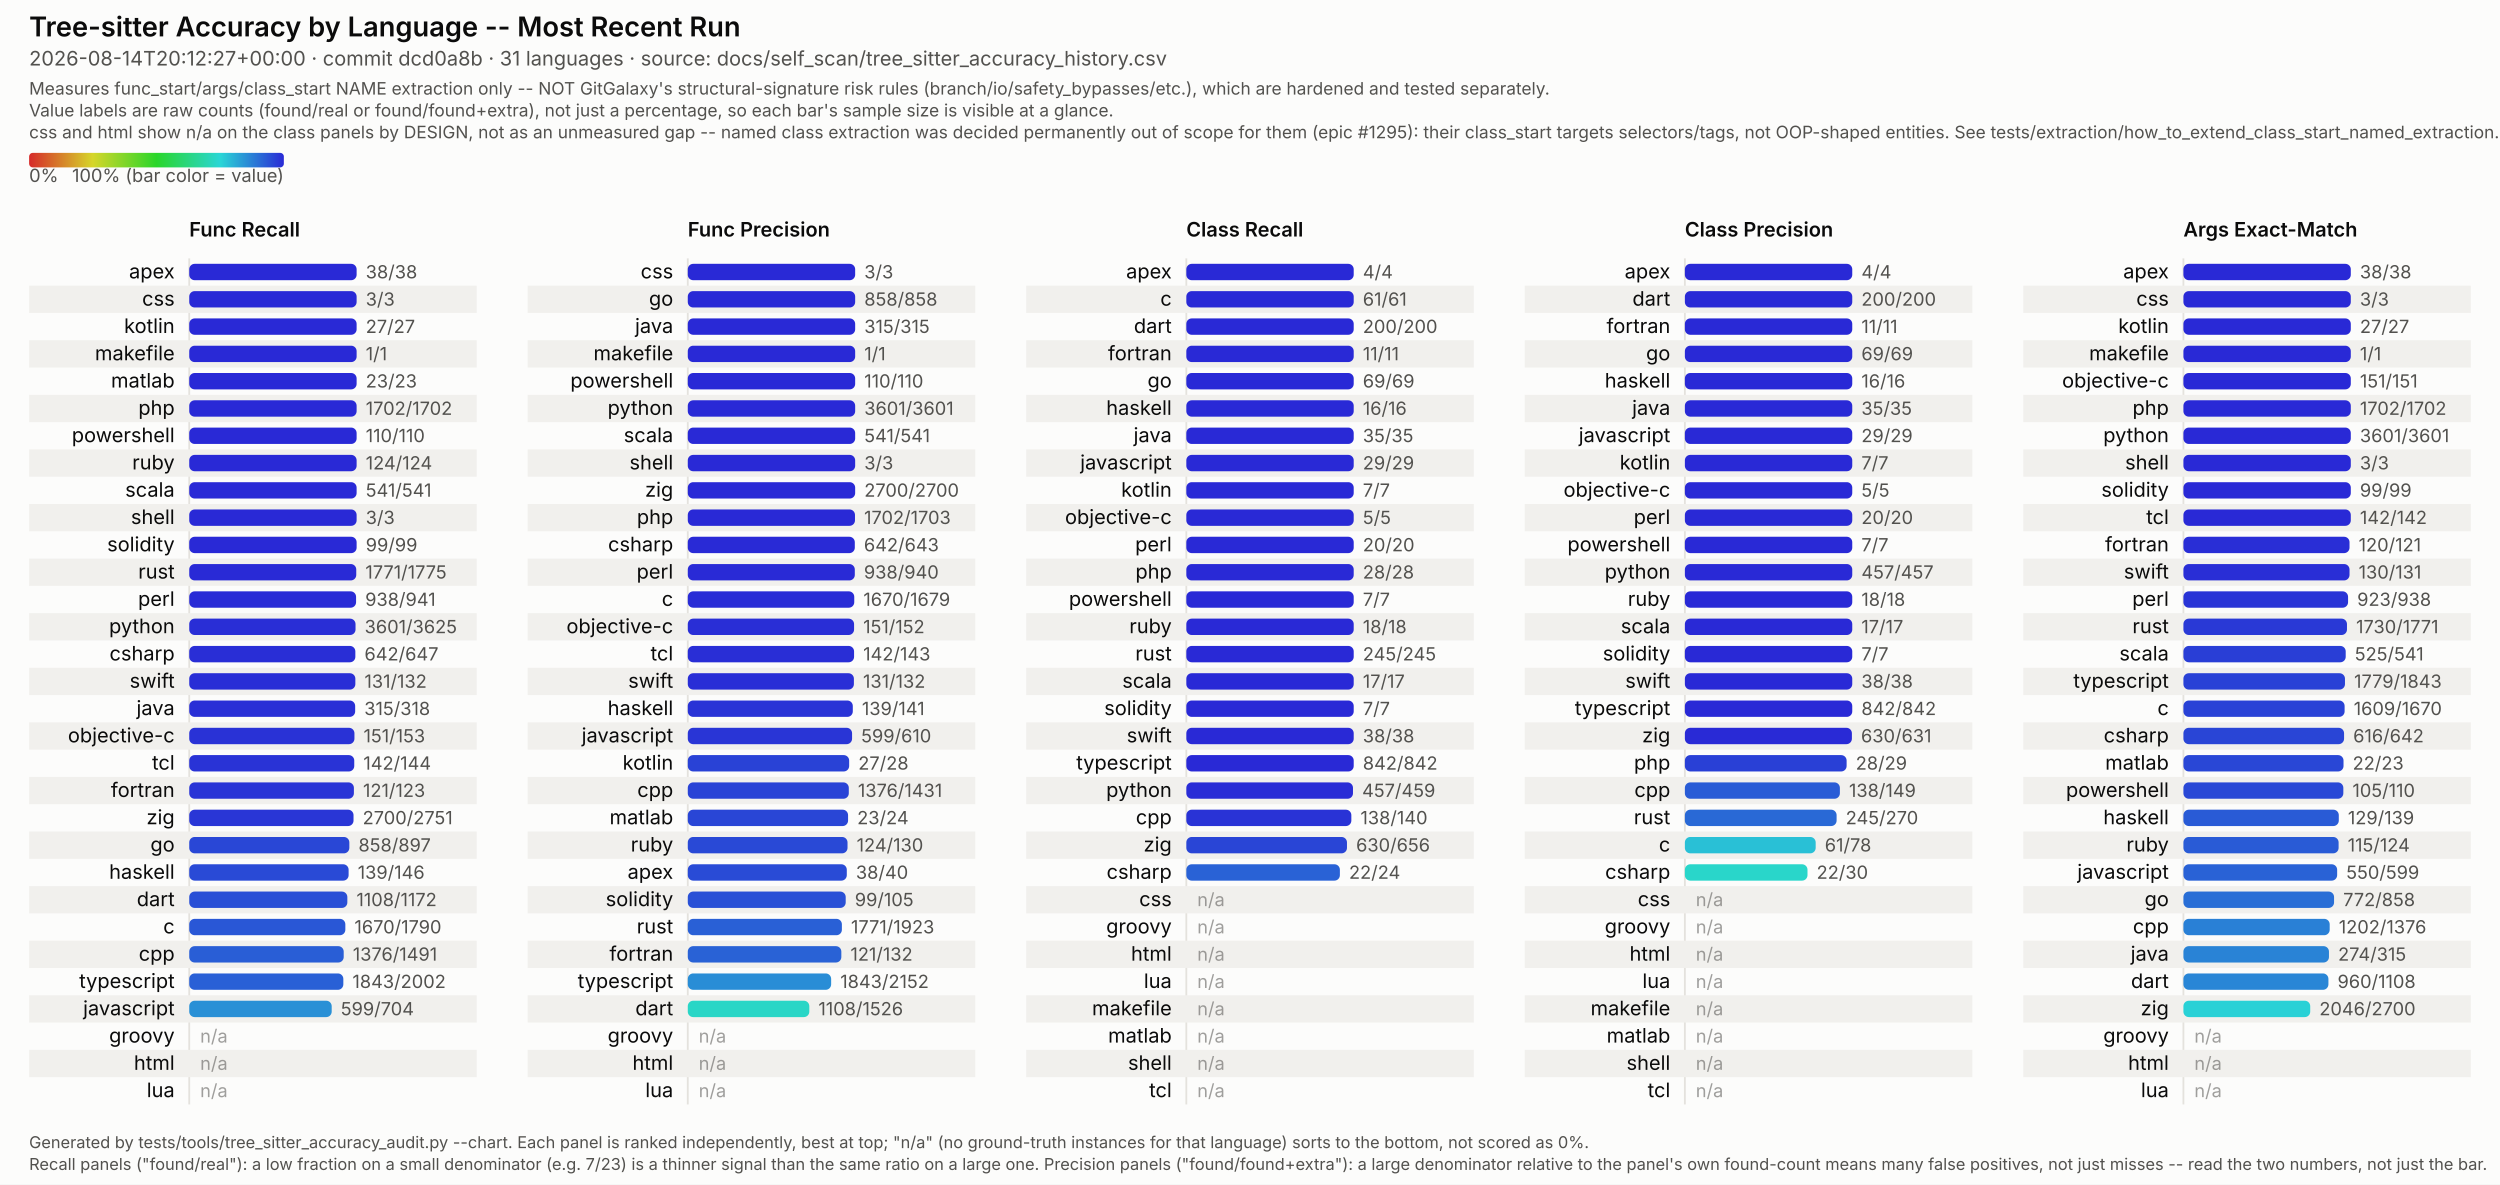
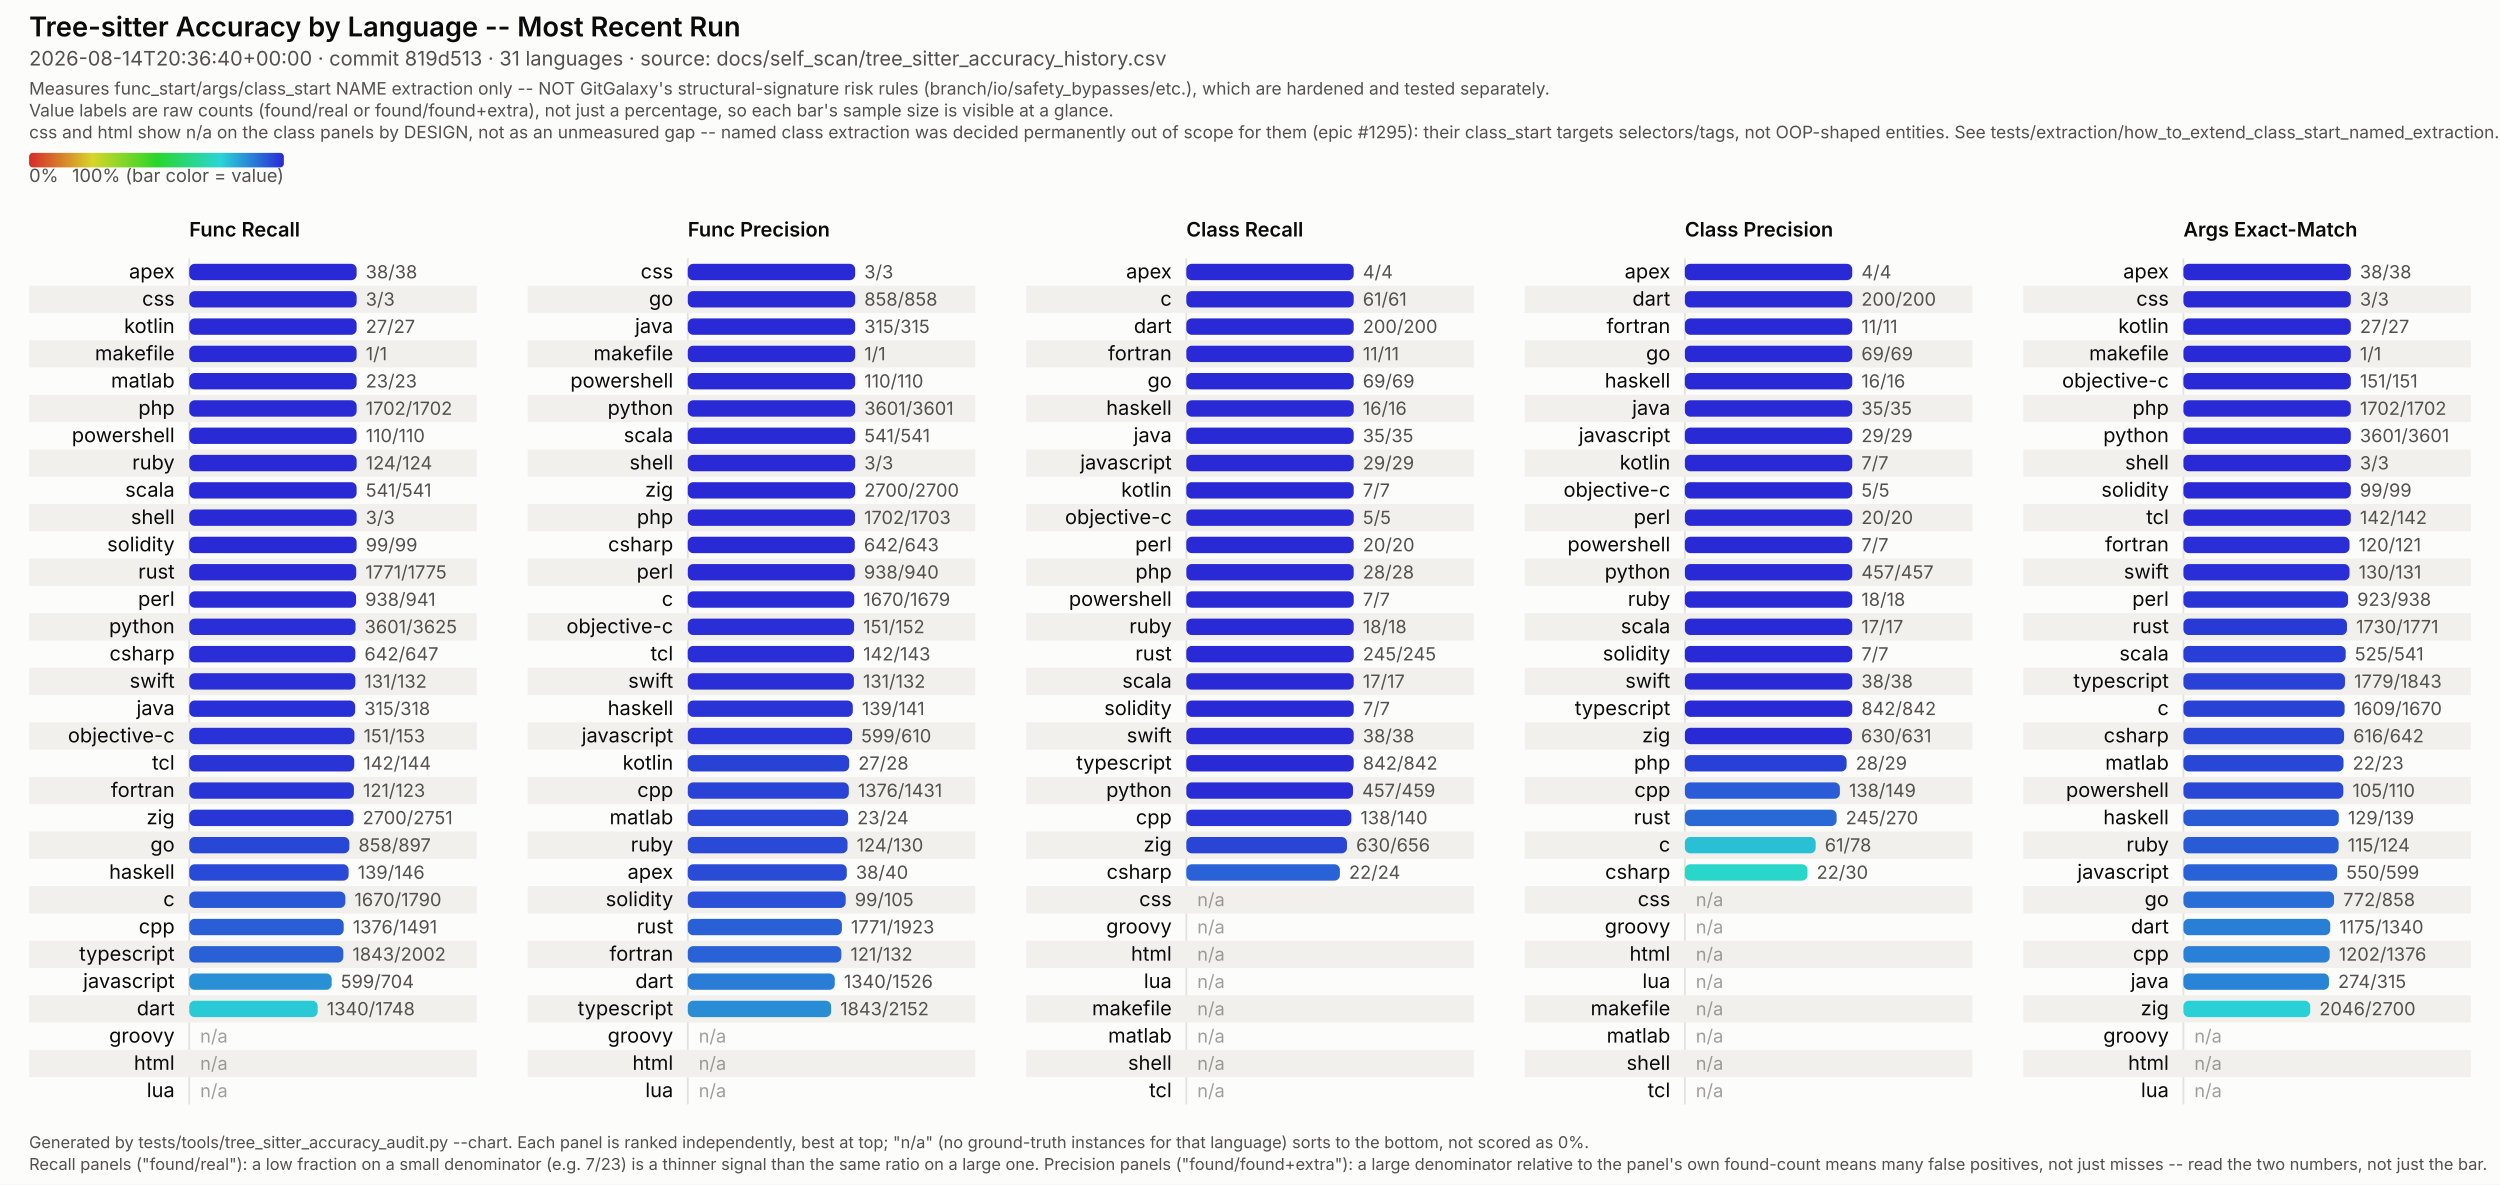
<svg xmlns="http://www.w3.org/2000/svg" viewBox="0 0 1374 651" width="1374" height="651" font-family="system-ui, -apple-system, Segoe UI, sans-serif">
  <style>
  /* No CSS custom properties -- some SVG renderers in the docs pipeline (confirmed: Inkscape's
     CSS parser) don't support var()/nested :root under @media, and silently fail to parse the
     whole block rather than degrading gracefully. Plain class redeclarations under the media
     query are more portable and render identically in real browsers. CDATA-wrapped because this
     text otherwise contains a literal "style" tag-like substring that trips strict XML parsers
     (confirmed: Inkscape read it as a nested element and broke tag matching). */
  .surface { fill: #fcfcfb; }
  .title { fill: #0b0b0b; font-weight: 600; font-size: 15px; }
  .subtitle { fill: #52514e; font-size: 11px; }
  .scope-note { fill: #52514e; font-size: 9.5px; }
  .legend-label { fill: #52514e; font-size: 10px; }
  .col-title { fill: #0b0b0b; font-weight: 600; font-size: 11px; }
  .row-label { fill: #0b0b0b; font-size: 11px; }
  .value-label { fill: #52514e; font-size: 10px; font-variant-numeric: tabular-nums; }
  .na-dash { fill: #52514e; font-size: 10px; opacity: 0.55; }
  .stripe { fill: #f1f0ed; }
  .axis { stroke: #e4e2dd; stroke-width: 1; }
  .footer { fill: #52514e; font-size: 9px; }
  @media (prefers-color-scheme: dark) {
    .surface { fill: #1a1a19; }
    .title { fill: #ffffff; }
    .subtitle { fill: #c3c2b7; }
    .scope-note { fill: #c3c2b7; }
    .legend-label { fill: #c3c2b7; }
    .col-title { fill: #ffffff; }
    .row-label { fill: #ffffff; }
    .value-label { fill: #c3c2b7; }
    .na-dash { fill: #c3c2b7; }
    .stripe { fill: #242422; }
    .axis { stroke: #33322f; }
    .footer { fill: #c3c2b7; }
  }
</style>
  <defs>
    <linearGradient id="rainbow-legend" x1="0%" y1="0%" x2="100%" y2="0%">
      <stop offset="0.0%" stop-color="#d62929" />
      <stop offset="8.3%" stop-color="#d66329" />
      <stop offset="16.7%" stop-color="#d69c29" />
      <stop offset="25.0%" stop-color="#d6d629" />
      <stop offset="33.3%" stop-color="#9cd629" />
      <stop offset="41.7%" stop-color="#63d629" />
      <stop offset="50.0%" stop-color="#29d629" />
      <stop offset="58.3%" stop-color="#29d663" />
      <stop offset="66.7%" stop-color="#29d69c" />
      <stop offset="75.0%" stop-color="#29d6d6" />
      <stop offset="83.3%" stop-color="#299cd6" />
      <stop offset="91.7%" stop-color="#2963d6" />
      <stop offset="100.0%" stop-color="#2929d6" />
    </linearGradient>
  </defs>
  <rect class="surface" x="0" y="0" width="1374" height="651" />
  <text class="title" x="16" y="20">Tree-sitter Accuracy by Language -- Most Recent Run</text>
-   <text class="subtitle" x="16" y="36">2026-08-14T20:12:27+00:00 · commit dcd0a8b · 31 languages · source: docs/self_scan/tree_sitter_accuracy_history.csv</text>
+   <text class="subtitle" x="16" y="36">2026-08-14T20:36:40+00:00 · commit 819d513 · 31 languages · source: docs/self_scan/tree_sitter_accuracy_history.csv</text>
  <text class="scope-note" x="16" y="52">Measures func_start/args/class_start NAME extraction only -- NOT GitGalaxy's structural-signature risk rules (branch/io/safety_bypasses/etc.), which are hardened and tested separately.</text>
  <text class="scope-note" x="16" y="64">Value labels are raw counts (found/real or found/found+extra), not just a percentage, so each bar's sample size is visible at a glance.</text>
  <text class="scope-note" x="16" y="76">css and html show n/a on the class panels by DESIGN, not as an unmeasured gap -- named class extraction was decided permanently out of scope for them (epic #1295): their class_start targets selectors/tags, not OOP-shaped entities. See tests/extraction/how_to_extend_class_start_named_extraction.md.</text>
  <rect x="16" y="84" width="140" height="8" rx="2" fill="url(#rainbow-legend)" />
  <text class="legend-label" x="16" y="100">0%</text>
  <text class="legend-label" x="156" y="100" text-anchor="end">100% (bar color = value)</text>
  <text class="col-title" x="104" y="130">Func Recall</text>
  <line class="axis" x1="104" y1="142" x2="104" y2="607" />
  <text class="row-label" x="96" y="153.0" text-anchor="end">apex</text>
  <rect x="104" y="145.0" width="92.0" height="9" rx="3" fill="#2929d6" />
  <text class="value-label" x="201.0" y="153.0">38/38</text>
  <rect class="stripe" x="16" y="157" width="246" height="15" />
  <text class="row-label" x="96" y="168.0" text-anchor="end">css</text>
  <rect x="104" y="160.0" width="92.0" height="9" rx="3" fill="#2929d6" />
  <text class="value-label" x="201.0" y="168.0">3/3</text>
  <text class="row-label" x="96" y="183.0" text-anchor="end">kotlin</text>
  <rect x="104" y="175.0" width="92.0" height="9" rx="3" fill="#2929d6" />
  <text class="value-label" x="201.0" y="183.0">27/27</text>
  <rect class="stripe" x="16" y="187" width="246" height="15" />
  <text class="row-label" x="96" y="198.0" text-anchor="end">makefile</text>
  <rect x="104" y="190.0" width="92.0" height="9" rx="3" fill="#2929d6" />
  <text class="value-label" x="201.0" y="198.0">1/1</text>
  <text class="row-label" x="96" y="213.0" text-anchor="end">matlab</text>
  <rect x="104" y="205.0" width="92.0" height="9" rx="3" fill="#2929d6" />
  <text class="value-label" x="201.0" y="213.0">23/23</text>
  <rect class="stripe" x="16" y="217" width="246" height="15" />
  <text class="row-label" x="96" y="228.0" text-anchor="end">php</text>
  <rect x="104" y="220.0" width="92.0" height="9" rx="3" fill="#2929d6" />
  <text class="value-label" x="201.0" y="228.0">1702/1702</text>
  <text class="row-label" x="96" y="243.0" text-anchor="end">powershell</text>
  <rect x="104" y="235.0" width="92.0" height="9" rx="3" fill="#2929d6" />
  <text class="value-label" x="201.0" y="243.0">110/110</text>
  <rect class="stripe" x="16" y="247" width="246" height="15" />
  <text class="row-label" x="96" y="258.0" text-anchor="end">ruby</text>
  <rect x="104" y="250.0" width="92.0" height="9" rx="3" fill="#2929d6" />
  <text class="value-label" x="201.0" y="258.0">124/124</text>
  <text class="row-label" x="96" y="273.0" text-anchor="end">scala</text>
  <rect x="104" y="265.0" width="92.0" height="9" rx="3" fill="#2929d6" />
  <text class="value-label" x="201.0" y="273.0">541/541</text>
  <rect class="stripe" x="16" y="277" width="246" height="15" />
  <text class="row-label" x="96" y="288.0" text-anchor="end">shell</text>
  <rect x="104" y="280.0" width="92.0" height="9" rx="3" fill="#2929d6" />
  <text class="value-label" x="201.0" y="288.0">3/3</text>
  <text class="row-label" x="96" y="303.0" text-anchor="end">solidity</text>
  <rect x="104" y="295.0" width="92.0" height="9" rx="3" fill="#2929d6" />
  <text class="value-label" x="201.0" y="303.0">99/99</text>
  <rect class="stripe" x="16" y="307" width="246" height="15" />
  <text class="row-label" x="96" y="318.0" text-anchor="end">rust</text>
  <rect x="104" y="310.0" width="91.8" height="9" rx="3" fill="#292ad6" />
  <text class="value-label" x="200.8" y="318.0">1771/1775</text>
  <text class="row-label" x="96" y="333.0" text-anchor="end">perl</text>
  <rect x="104" y="325.0" width="91.7" height="9" rx="3" fill="#292bd6" />
  <text class="value-label" x="200.7" y="333.0">938/941</text>
  <rect class="stripe" x="16" y="337" width="246" height="15" />
  <text class="row-label" x="96" y="348.0" text-anchor="end">python</text>
  <rect x="104" y="340.0" width="91.4" height="9" rx="3" fill="#292ed6" />
  <text class="value-label" x="200.4" y="348.0">3601/3625</text>
  <text class="row-label" x="96" y="363.0" text-anchor="end">csharp</text>
  <rect x="104" y="355.0" width="91.3" height="9" rx="3" fill="#292ed6" />
  <text class="value-label" x="200.3" y="363.0">642/647</text>
  <rect class="stripe" x="16" y="367" width="246" height="15" />
  <text class="row-label" x="96" y="378.0" text-anchor="end">swift</text>
  <rect x="104" y="370.0" width="91.3" height="9" rx="3" fill="#292ed6" />
  <text class="value-label" x="200.3" y="378.0">131/132</text>
  <text class="row-label" x="96" y="393.0" text-anchor="end">java</text>
  <rect x="104" y="385.0" width="91.2" height="9" rx="3" fill="#292fd6" />
  <text class="value-label" x="200.2" y="393.0">315/318</text>
  <rect class="stripe" x="16" y="397" width="246" height="15" />
  <text class="row-label" x="96" y="408.0" text-anchor="end">objective-c</text>
  <rect x="104" y="400.0" width="90.8" height="9" rx="3" fill="#2932d6" />
  <text class="value-label" x="199.8" y="408.0">151/153</text>
  <text class="row-label" x="96" y="423.0" text-anchor="end">tcl</text>
  <rect x="104" y="415.0" width="90.7" height="9" rx="3" fill="#2933d6" />
  <text class="value-label" x="199.7" y="423.0">142/144</text>
  <rect class="stripe" x="16" y="427" width="246" height="15" />
  <text class="row-label" x="96" y="438.0" text-anchor="end">fortran</text>
  <rect x="104" y="430.0" width="90.5" height="9" rx="3" fill="#2934d6" />
  <text class="value-label" x="199.5" y="438.0">121/123</text>
  <text class="row-label" x="96" y="453.0" text-anchor="end">zig</text>
  <rect x="104" y="445.0" width="90.3" height="9" rx="3" fill="#2936d6" />
  <text class="value-label" x="199.3" y="453.0">2700/2751</text>
  <rect class="stripe" x="16" y="457" width="246" height="15" />
  <text class="row-label" x="96" y="468.0" text-anchor="end">go</text>
  <rect x="104" y="460.0" width="88.0" height="9" rx="3" fill="#2947d6" />
  <text class="value-label" x="197.0" y="468.0">858/897</text>
  <text class="row-label" x="96" y="483.0" text-anchor="end">haskell</text>
  <rect x="104" y="475.0" width="87.6" height="9" rx="3" fill="#294ad6" />
  <text class="value-label" x="196.6" y="483.0">139/146</text>
  <rect class="stripe" x="16" y="487" width="246" height="15" />
-   <text class="row-label" x="96" y="498.0" text-anchor="end">dart</text>
-   <rect x="104" y="490.0" width="86.9" height="9" rx="3" fill="#294fd6" />
-   <text class="value-label" x="195.9" y="498.0">1108/1172</text>
-   <text class="row-label" x="96" y="513.0" text-anchor="end">c</text>
-   <rect x="104" y="505.0" width="85.8" height="9" rx="3" fill="#2957d6" />
-   <text class="value-label" x="194.8" y="513.0">1670/1790</text>
+   <text class="row-label" x="96" y="498.0" text-anchor="end">c</text>
+   <rect x="104" y="490.0" width="85.8" height="9" rx="3" fill="#2957d6" />
+   <text class="value-label" x="194.8" y="498.0">1670/1790</text>
+   <text class="row-label" x="96" y="513.0" text-anchor="end">cpp</text>
+   <rect x="104" y="505.0" width="84.9" height="9" rx="3" fill="#295ed6" />
+   <text class="value-label" x="193.9" y="513.0">1376/1491</text>
  <rect class="stripe" x="16" y="517" width="246" height="15" />
-   <text class="row-label" x="96" y="528.0" text-anchor="end">cpp</text>
-   <rect x="104" y="520.0" width="84.9" height="9" rx="3" fill="#295ed6" />
-   <text class="value-label" x="193.9" y="528.0">1376/1491</text>
-   <text class="row-label" x="96" y="543.0" text-anchor="end">typescript</text>
-   <rect x="104" y="535.0" width="84.7" height="9" rx="3" fill="#2960d6" />
-   <text class="value-label" x="193.7" y="543.0">1843/2002</text>
+   <text class="row-label" x="96" y="528.0" text-anchor="end">typescript</text>
+   <rect x="104" y="520.0" width="84.7" height="9" rx="3" fill="#2960d6" />
+   <text class="value-label" x="193.7" y="528.0">1843/2002</text>
+   <text class="row-label" x="96" y="543.0" text-anchor="end">javascript</text>
+   <rect x="104" y="535.0" width="78.3" height="9" rx="3" fill="#2990d6" />
+   <text class="value-label" x="187.3" y="543.0">599/704</text>
  <rect class="stripe" x="16" y="547" width="246" height="15" />
-   <text class="row-label" x="96" y="558.0" text-anchor="end">javascript</text>
-   <rect x="104" y="550.0" width="78.3" height="9" rx="3" fill="#2990d6" />
-   <text class="value-label" x="187.3" y="558.0">599/704</text>
+   <text class="row-label" x="96" y="558.0" text-anchor="end">dart</text>
+   <rect x="104" y="550.0" width="70.6" height="9" rx="3" fill="#29cad6" />
+   <text class="value-label" x="179.6" y="558.0">1340/1748</text>
  <text class="row-label" x="96" y="573.0" text-anchor="end">groovy</text>
  <text class="na-dash" x="110" y="573.0">n/a</text>
  <rect class="stripe" x="16" y="577" width="246" height="15" />
  <text class="row-label" x="96" y="588.0" text-anchor="end">html</text>
  <text class="na-dash" x="110" y="588.0">n/a</text>
  <text class="row-label" x="96" y="603.0" text-anchor="end">lua</text>
  <text class="na-dash" x="110" y="603.0">n/a</text>
  <text class="col-title" x="378" y="130">Func Precision</text>
  <line class="axis" x1="378" y1="142" x2="378" y2="607" />
  <text class="row-label" x="370" y="153.0" text-anchor="end">css</text>
  <rect x="378" y="145.0" width="92.0" height="9" rx="3" fill="#2929d6" />
  <text class="value-label" x="475.0" y="153.0">3/3</text>
  <rect class="stripe" x="290" y="157" width="246" height="15" />
  <text class="row-label" x="370" y="168.0" text-anchor="end">go</text>
  <rect x="378" y="160.0" width="92.0" height="9" rx="3" fill="#2929d6" />
  <text class="value-label" x="475.0" y="168.0">858/858</text>
  <text class="row-label" x="370" y="183.0" text-anchor="end">java</text>
  <rect x="378" y="175.0" width="92.0" height="9" rx="3" fill="#2929d6" />
  <text class="value-label" x="475.0" y="183.0">315/315</text>
  <rect class="stripe" x="290" y="187" width="246" height="15" />
  <text class="row-label" x="370" y="198.0" text-anchor="end">makefile</text>
  <rect x="378" y="190.0" width="92.0" height="9" rx="3" fill="#2929d6" />
  <text class="value-label" x="475.0" y="198.0">1/1</text>
  <text class="row-label" x="370" y="213.0" text-anchor="end">powershell</text>
  <rect x="378" y="205.0" width="92.0" height="9" rx="3" fill="#2929d6" />
  <text class="value-label" x="475.0" y="213.0">110/110</text>
  <rect class="stripe" x="290" y="217" width="246" height="15" />
  <text class="row-label" x="370" y="228.0" text-anchor="end">python</text>
  <rect x="378" y="220.0" width="92.0" height="9" rx="3" fill="#2929d6" />
  <text class="value-label" x="475.0" y="228.0">3601/3601</text>
  <text class="row-label" x="370" y="243.0" text-anchor="end">scala</text>
  <rect x="378" y="235.0" width="92.0" height="9" rx="3" fill="#2929d6" />
  <text class="value-label" x="475.0" y="243.0">541/541</text>
  <rect class="stripe" x="290" y="247" width="246" height="15" />
  <text class="row-label" x="370" y="258.0" text-anchor="end">shell</text>
  <rect x="378" y="250.0" width="92.0" height="9" rx="3" fill="#2929d6" />
  <text class="value-label" x="475.0" y="258.0">3/3</text>
  <text class="row-label" x="370" y="273.0" text-anchor="end">zig</text>
  <rect x="378" y="265.0" width="92.0" height="9" rx="3" fill="#2929d6" />
  <text class="value-label" x="475.0" y="273.0">2700/2700</text>
  <rect class="stripe" x="290" y="277" width="246" height="15" />
  <text class="row-label" x="370" y="288.0" text-anchor="end">php</text>
  <rect x="378" y="280.0" width="91.9" height="9" rx="3" fill="#2929d6" />
  <text class="value-label" x="474.9" y="288.0">1702/1703</text>
  <text class="row-label" x="370" y="303.0" text-anchor="end">csharp</text>
  <rect x="378" y="295.0" width="91.8" height="9" rx="3" fill="#292ad6" />
  <text class="value-label" x="474.8" y="303.0">642/643</text>
  <rect class="stripe" x="290" y="307" width="246" height="15" />
  <text class="row-label" x="370" y="318.0" text-anchor="end">perl</text>
  <rect x="378" y="310.0" width="91.8" height="9" rx="3" fill="#292ad6" />
  <text class="value-label" x="474.8" y="318.0">938/940</text>
  <text class="row-label" x="370" y="333.0" text-anchor="end">c</text>
  <rect x="378" y="325.0" width="91.5" height="9" rx="3" fill="#292cd6" />
  <text class="value-label" x="474.5" y="333.0">1670/1679</text>
  <rect class="stripe" x="290" y="337" width="246" height="15" />
  <text class="row-label" x="370" y="348.0" text-anchor="end">objective-c</text>
  <rect x="378" y="340.0" width="91.4" height="9" rx="3" fill="#292ed6" />
  <text class="value-label" x="474.4" y="348.0">151/152</text>
  <text class="row-label" x="370" y="363.0" text-anchor="end">tcl</text>
  <rect x="378" y="355.0" width="91.4" height="9" rx="3" fill="#292ed6" />
  <text class="value-label" x="474.4" y="363.0">142/143</text>
  <rect class="stripe" x="290" y="367" width="246" height="15" />
  <text class="row-label" x="370" y="378.0" text-anchor="end">swift</text>
  <rect x="378" y="370.0" width="91.3" height="9" rx="3" fill="#292ed6" />
  <text class="value-label" x="474.3" y="378.0">131/132</text>
  <text class="row-label" x="370" y="393.0" text-anchor="end">haskell</text>
  <rect x="378" y="385.0" width="90.7" height="9" rx="3" fill="#2933d6" />
  <text class="value-label" x="473.7" y="393.0">139/141</text>
  <rect class="stripe" x="290" y="397" width="246" height="15" />
  <text class="row-label" x="370" y="408.0" text-anchor="end">javascript</text>
  <rect x="378" y="400.0" width="90.3" height="9" rx="3" fill="#2935d6" />
  <text class="value-label" x="473.3" y="408.0">599/610</text>
  <text class="row-label" x="370" y="423.0" text-anchor="end">kotlin</text>
  <rect x="378" y="415.0" width="88.7" height="9" rx="3" fill="#2942d6" />
  <text class="value-label" x="471.7" y="423.0">27/28</text>
  <rect class="stripe" x="290" y="427" width="246" height="15" />
  <text class="row-label" x="370" y="438.0" text-anchor="end">cpp</text>
  <rect x="378" y="430.0" width="88.5" height="9" rx="3" fill="#2943d6" />
  <text class="value-label" x="471.5" y="438.0">1376/1431</text>
  <text class="row-label" x="370" y="453.0" text-anchor="end">matlab</text>
  <rect x="378" y="445.0" width="88.1" height="9" rx="3" fill="#2946d6" />
  <text class="value-label" x="471.1" y="453.0">23/24</text>
  <rect class="stripe" x="290" y="457" width="246" height="15" />
  <text class="row-label" x="370" y="468.0" text-anchor="end">ruby</text>
  <rect x="378" y="460.0" width="87.8" height="9" rx="3" fill="#2949d6" />
  <text class="value-label" x="470.8" y="468.0">124/130</text>
  <text class="row-label" x="370" y="483.0" text-anchor="end">apex</text>
  <rect x="378" y="475.0" width="87.4" height="9" rx="3" fill="#294bd6" />
  <text class="value-label" x="470.4" y="483.0">38/40</text>
  <rect class="stripe" x="290" y="487" width="246" height="15" />
  <text class="row-label" x="370" y="498.0" text-anchor="end">solidity</text>
  <rect x="378" y="490.0" width="86.8" height="9" rx="3" fill="#2950d6" />
  <text class="value-label" x="469.8" y="498.0">99/105</text>
  <text class="row-label" x="370" y="513.0" text-anchor="end">rust</text>
  <rect x="378" y="505.0" width="84.7" height="9" rx="3" fill="#2960d6" />
  <text class="value-label" x="467.7" y="513.0">1771/1923</text>
  <rect class="stripe" x="290" y="517" width="246" height="15" />
  <text class="row-label" x="370" y="528.0" text-anchor="end">fortran</text>
  <rect x="378" y="520.0" width="84.4" height="9" rx="3" fill="#2962d6" />
  <text class="value-label" x="467.4" y="528.0">121/132</text>
-   <text class="row-label" x="370" y="543.0" text-anchor="end">typescript</text>
-   <rect x="378" y="535.0" width="78.8" height="9" rx="3" fill="#298dd6" />
-   <text class="value-label" x="461.8" y="543.0">1843/2152</text>
+   <text class="row-label" x="370" y="543.0" text-anchor="end">dart</text>
+   <rect x="378" y="535.0" width="80.8" height="9" rx="3" fill="#297dd6" />
+   <text class="value-label" x="463.8" y="543.0">1340/1526</text>
  <rect class="stripe" x="290" y="547" width="246" height="15" />
-   <text class="row-label" x="370" y="558.0" text-anchor="end">dart</text>
-   <rect x="378" y="550.0" width="66.8" height="9" rx="3" fill="#29d6c6" />
-   <text class="value-label" x="449.8" y="558.0">1108/1526</text>
+   <text class="row-label" x="370" y="558.0" text-anchor="end">typescript</text>
+   <rect x="378" y="550.0" width="78.8" height="9" rx="3" fill="#298dd6" />
+   <text class="value-label" x="461.8" y="558.0">1843/2152</text>
  <text class="row-label" x="370" y="573.0" text-anchor="end">groovy</text>
  <text class="na-dash" x="384" y="573.0">n/a</text>
  <rect class="stripe" x="290" y="577" width="246" height="15" />
  <text class="row-label" x="370" y="588.0" text-anchor="end">html</text>
  <text class="na-dash" x="384" y="588.0">n/a</text>
  <text class="row-label" x="370" y="603.0" text-anchor="end">lua</text>
  <text class="na-dash" x="384" y="603.0">n/a</text>
  <text class="col-title" x="652" y="130">Class Recall</text>
  <line class="axis" x1="652" y1="142" x2="652" y2="607" />
  <text class="row-label" x="644" y="153.0" text-anchor="end">apex</text>
  <rect x="652" y="145.0" width="92.0" height="9" rx="3" fill="#2929d6" />
  <text class="value-label" x="749.0" y="153.0">4/4</text>
  <rect class="stripe" x="564" y="157" width="246" height="15" />
  <text class="row-label" x="644" y="168.0" text-anchor="end">c</text>
  <rect x="652" y="160.0" width="92.0" height="9" rx="3" fill="#2929d6" />
  <text class="value-label" x="749.0" y="168.0">61/61</text>
  <text class="row-label" x="644" y="183.0" text-anchor="end">dart</text>
  <rect x="652" y="175.0" width="92.0" height="9" rx="3" fill="#2929d6" />
  <text class="value-label" x="749.0" y="183.0">200/200</text>
  <rect class="stripe" x="564" y="187" width="246" height="15" />
  <text class="row-label" x="644" y="198.0" text-anchor="end">fortran</text>
  <rect x="652" y="190.0" width="92.0" height="9" rx="3" fill="#2929d6" />
  <text class="value-label" x="749.0" y="198.0">11/11</text>
  <text class="row-label" x="644" y="213.0" text-anchor="end">go</text>
  <rect x="652" y="205.0" width="92.0" height="9" rx="3" fill="#2929d6" />
  <text class="value-label" x="749.0" y="213.0">69/69</text>
  <rect class="stripe" x="564" y="217" width="246" height="15" />
  <text class="row-label" x="644" y="228.0" text-anchor="end">haskell</text>
  <rect x="652" y="220.0" width="92.0" height="9" rx="3" fill="#2929d6" />
  <text class="value-label" x="749.0" y="228.0">16/16</text>
  <text class="row-label" x="644" y="243.0" text-anchor="end">java</text>
  <rect x="652" y="235.0" width="92.0" height="9" rx="3" fill="#2929d6" />
  <text class="value-label" x="749.0" y="243.0">35/35</text>
  <rect class="stripe" x="564" y="247" width="246" height="15" />
  <text class="row-label" x="644" y="258.0" text-anchor="end">javascript</text>
  <rect x="652" y="250.0" width="92.0" height="9" rx="3" fill="#2929d6" />
  <text class="value-label" x="749.0" y="258.0">29/29</text>
  <text class="row-label" x="644" y="273.0" text-anchor="end">kotlin</text>
  <rect x="652" y="265.0" width="92.0" height="9" rx="3" fill="#2929d6" />
  <text class="value-label" x="749.0" y="273.0">7/7</text>
  <rect class="stripe" x="564" y="277" width="246" height="15" />
  <text class="row-label" x="644" y="288.0" text-anchor="end">objective-c</text>
  <rect x="652" y="280.0" width="92.0" height="9" rx="3" fill="#2929d6" />
  <text class="value-label" x="749.0" y="288.0">5/5</text>
  <text class="row-label" x="644" y="303.0" text-anchor="end">perl</text>
  <rect x="652" y="295.0" width="92.0" height="9" rx="3" fill="#2929d6" />
  <text class="value-label" x="749.0" y="303.0">20/20</text>
  <rect class="stripe" x="564" y="307" width="246" height="15" />
  <text class="row-label" x="644" y="318.0" text-anchor="end">php</text>
  <rect x="652" y="310.0" width="92.0" height="9" rx="3" fill="#2929d6" />
  <text class="value-label" x="749.0" y="318.0">28/28</text>
  <text class="row-label" x="644" y="333.0" text-anchor="end">powershell</text>
  <rect x="652" y="325.0" width="92.0" height="9" rx="3" fill="#2929d6" />
  <text class="value-label" x="749.0" y="333.0">7/7</text>
  <rect class="stripe" x="564" y="337" width="246" height="15" />
  <text class="row-label" x="644" y="348.0" text-anchor="end">ruby</text>
  <rect x="652" y="340.0" width="92.0" height="9" rx="3" fill="#2929d6" />
  <text class="value-label" x="749.0" y="348.0">18/18</text>
  <text class="row-label" x="644" y="363.0" text-anchor="end">rust</text>
  <rect x="652" y="355.0" width="92.0" height="9" rx="3" fill="#2929d6" />
  <text class="value-label" x="749.0" y="363.0">245/245</text>
  <rect class="stripe" x="564" y="367" width="246" height="15" />
  <text class="row-label" x="644" y="378.0" text-anchor="end">scala</text>
  <rect x="652" y="370.0" width="92.0" height="9" rx="3" fill="#2929d6" />
  <text class="value-label" x="749.0" y="378.0">17/17</text>
  <text class="row-label" x="644" y="393.0" text-anchor="end">solidity</text>
  <rect x="652" y="385.0" width="92.0" height="9" rx="3" fill="#2929d6" />
  <text class="value-label" x="749.0" y="393.0">7/7</text>
  <rect class="stripe" x="564" y="397" width="246" height="15" />
  <text class="row-label" x="644" y="408.0" text-anchor="end">swift</text>
  <rect x="652" y="400.0" width="92.0" height="9" rx="3" fill="#2929d6" />
  <text class="value-label" x="749.0" y="408.0">38/38</text>
  <text class="row-label" x="644" y="423.0" text-anchor="end">typescript</text>
  <rect x="652" y="415.0" width="92.0" height="9" rx="3" fill="#2929d6" />
  <text class="value-label" x="749.0" y="423.0">842/842</text>
  <rect class="stripe" x="564" y="427" width="246" height="15" />
  <text class="row-label" x="644" y="438.0" text-anchor="end">python</text>
  <rect x="652" y="430.0" width="91.6" height="9" rx="3" fill="#292cd6" />
  <text class="value-label" x="748.6" y="438.0">457/459</text>
  <text class="row-label" x="644" y="453.0" text-anchor="end">cpp</text>
  <rect x="652" y="445.0" width="90.7" height="9" rx="3" fill="#2933d6" />
  <text class="value-label" x="747.7" y="453.0">138/140</text>
  <rect class="stripe" x="564" y="457" width="246" height="15" />
  <text class="row-label" x="644" y="468.0" text-anchor="end">zig</text>
  <rect x="652" y="460.0" width="88.3" height="9" rx="3" fill="#2945d6" />
  <text class="value-label" x="745.3" y="468.0">630/656</text>
  <text class="row-label" x="644" y="483.0" text-anchor="end">csharp</text>
  <rect x="652" y="475.0" width="84.4" height="9" rx="3" fill="#2962d6" />
  <text class="value-label" x="741.4" y="483.0">22/24</text>
  <rect class="stripe" x="564" y="487" width="246" height="15" />
  <text class="row-label" x="644" y="498.0" text-anchor="end">css</text>
  <text class="na-dash" x="658" y="498.0">n/a</text>
  <text class="row-label" x="644" y="513.0" text-anchor="end">groovy</text>
  <text class="na-dash" x="658" y="513.0">n/a</text>
  <rect class="stripe" x="564" y="517" width="246" height="15" />
  <text class="row-label" x="644" y="528.0" text-anchor="end">html</text>
  <text class="na-dash" x="658" y="528.0">n/a</text>
  <text class="row-label" x="644" y="543.0" text-anchor="end">lua</text>
  <text class="na-dash" x="658" y="543.0">n/a</text>
  <rect class="stripe" x="564" y="547" width="246" height="15" />
  <text class="row-label" x="644" y="558.0" text-anchor="end">makefile</text>
  <text class="na-dash" x="658" y="558.0">n/a</text>
  <text class="row-label" x="644" y="573.0" text-anchor="end">matlab</text>
  <text class="na-dash" x="658" y="573.0">n/a</text>
  <rect class="stripe" x="564" y="577" width="246" height="15" />
  <text class="row-label" x="644" y="588.0" text-anchor="end">shell</text>
  <text class="na-dash" x="658" y="588.0">n/a</text>
  <text class="row-label" x="644" y="603.0" text-anchor="end">tcl</text>
  <text class="na-dash" x="658" y="603.0">n/a</text>
  <text class="col-title" x="926" y="130">Class Precision</text>
  <line class="axis" x1="926" y1="142" x2="926" y2="607" />
  <text class="row-label" x="918" y="153.0" text-anchor="end">apex</text>
  <rect x="926" y="145.0" width="92.0" height="9" rx="3" fill="#2929d6" />
  <text class="value-label" x="1023.0" y="153.0">4/4</text>
  <rect class="stripe" x="838" y="157" width="246" height="15" />
  <text class="row-label" x="918" y="168.0" text-anchor="end">dart</text>
  <rect x="926" y="160.0" width="92.0" height="9" rx="3" fill="#2929d6" />
  <text class="value-label" x="1023.0" y="168.0">200/200</text>
  <text class="row-label" x="918" y="183.0" text-anchor="end">fortran</text>
  <rect x="926" y="175.0" width="92.0" height="9" rx="3" fill="#2929d6" />
  <text class="value-label" x="1023.0" y="183.0">11/11</text>
  <rect class="stripe" x="838" y="187" width="246" height="15" />
  <text class="row-label" x="918" y="198.0" text-anchor="end">go</text>
  <rect x="926" y="190.0" width="92.0" height="9" rx="3" fill="#2929d6" />
  <text class="value-label" x="1023.0" y="198.0">69/69</text>
  <text class="row-label" x="918" y="213.0" text-anchor="end">haskell</text>
  <rect x="926" y="205.0" width="92.0" height="9" rx="3" fill="#2929d6" />
  <text class="value-label" x="1023.0" y="213.0">16/16</text>
  <rect class="stripe" x="838" y="217" width="246" height="15" />
  <text class="row-label" x="918" y="228.0" text-anchor="end">java</text>
  <rect x="926" y="220.0" width="92.0" height="9" rx="3" fill="#2929d6" />
  <text class="value-label" x="1023.0" y="228.0">35/35</text>
  <text class="row-label" x="918" y="243.0" text-anchor="end">javascript</text>
  <rect x="926" y="235.0" width="92.0" height="9" rx="3" fill="#2929d6" />
  <text class="value-label" x="1023.0" y="243.0">29/29</text>
  <rect class="stripe" x="838" y="247" width="246" height="15" />
  <text class="row-label" x="918" y="258.0" text-anchor="end">kotlin</text>
  <rect x="926" y="250.0" width="92.0" height="9" rx="3" fill="#2929d6" />
  <text class="value-label" x="1023.0" y="258.0">7/7</text>
  <text class="row-label" x="918" y="273.0" text-anchor="end">objective-c</text>
  <rect x="926" y="265.0" width="92.0" height="9" rx="3" fill="#2929d6" />
  <text class="value-label" x="1023.0" y="273.0">5/5</text>
  <rect class="stripe" x="838" y="277" width="246" height="15" />
  <text class="row-label" x="918" y="288.0" text-anchor="end">perl</text>
  <rect x="926" y="280.0" width="92.0" height="9" rx="3" fill="#2929d6" />
  <text class="value-label" x="1023.0" y="288.0">20/20</text>
  <text class="row-label" x="918" y="303.0" text-anchor="end">powershell</text>
  <rect x="926" y="295.0" width="92.0" height="9" rx="3" fill="#2929d6" />
  <text class="value-label" x="1023.0" y="303.0">7/7</text>
  <rect class="stripe" x="838" y="307" width="246" height="15" />
  <text class="row-label" x="918" y="318.0" text-anchor="end">python</text>
  <rect x="926" y="310.0" width="92.0" height="9" rx="3" fill="#2929d6" />
  <text class="value-label" x="1023.0" y="318.0">457/457</text>
  <text class="row-label" x="918" y="333.0" text-anchor="end">ruby</text>
  <rect x="926" y="325.0" width="92.0" height="9" rx="3" fill="#2929d6" />
  <text class="value-label" x="1023.0" y="333.0">18/18</text>
  <rect class="stripe" x="838" y="337" width="246" height="15" />
  <text class="row-label" x="918" y="348.0" text-anchor="end">scala</text>
  <rect x="926" y="340.0" width="92.0" height="9" rx="3" fill="#2929d6" />
  <text class="value-label" x="1023.0" y="348.0">17/17</text>
  <text class="row-label" x="918" y="363.0" text-anchor="end">solidity</text>
  <rect x="926" y="355.0" width="92.0" height="9" rx="3" fill="#2929d6" />
  <text class="value-label" x="1023.0" y="363.0">7/7</text>
  <rect class="stripe" x="838" y="367" width="246" height="15" />
  <text class="row-label" x="918" y="378.0" text-anchor="end">swift</text>
  <rect x="926" y="370.0" width="92.0" height="9" rx="3" fill="#2929d6" />
  <text class="value-label" x="1023.0" y="378.0">38/38</text>
  <text class="row-label" x="918" y="393.0" text-anchor="end">typescript</text>
  <rect x="926" y="385.0" width="92.0" height="9" rx="3" fill="#2929d6" />
  <text class="value-label" x="1023.0" y="393.0">842/842</text>
  <rect class="stripe" x="838" y="397" width="246" height="15" />
  <text class="row-label" x="918" y="408.0" text-anchor="end">zig</text>
  <rect x="926" y="400.0" width="91.8" height="9" rx="3" fill="#292ad6" />
  <text class="value-label" x="1022.8" y="408.0">630/631</text>
  <text class="row-label" x="918" y="423.0" text-anchor="end">php</text>
  <rect x="926" y="415.0" width="88.9" height="9" rx="3" fill="#2940d6" />
  <text class="value-label" x="1019.9" y="423.0">28/29</text>
  <rect class="stripe" x="838" y="427" width="246" height="15" />
  <text class="row-label" x="918" y="438.0" text-anchor="end">cpp</text>
  <rect x="926" y="430.0" width="85.2" height="9" rx="3" fill="#295cd6" />
  <text class="value-label" x="1016.2" y="438.0">138/149</text>
  <text class="row-label" x="918" y="453.0" text-anchor="end">rust</text>
  <rect x="926" y="445.0" width="83.4" height="9" rx="3" fill="#2969d6" />
  <text class="value-label" x="1014.4" y="453.0">245/270</text>
  <rect class="stripe" x="838" y="457" width="246" height="15" />
  <text class="row-label" x="918" y="468.0" text-anchor="end">c</text>
  <rect x="926" y="460.0" width="71.9" height="9" rx="3" fill="#29c0d6" />
  <text class="value-label" x="1002.9" y="468.0">61/78</text>
  <text class="row-label" x="918" y="483.0" text-anchor="end">csharp</text>
  <rect x="926" y="475.0" width="67.4" height="9" rx="3" fill="#29d6ca" />
  <text class="value-label" x="998.4" y="483.0">22/30</text>
  <rect class="stripe" x="838" y="487" width="246" height="15" />
  <text class="row-label" x="918" y="498.0" text-anchor="end">css</text>
  <text class="na-dash" x="932" y="498.0">n/a</text>
  <text class="row-label" x="918" y="513.0" text-anchor="end">groovy</text>
  <text class="na-dash" x="932" y="513.0">n/a</text>
  <rect class="stripe" x="838" y="517" width="246" height="15" />
  <text class="row-label" x="918" y="528.0" text-anchor="end">html</text>
  <text class="na-dash" x="932" y="528.0">n/a</text>
  <text class="row-label" x="918" y="543.0" text-anchor="end">lua</text>
  <text class="na-dash" x="932" y="543.0">n/a</text>
  <rect class="stripe" x="838" y="547" width="246" height="15" />
  <text class="row-label" x="918" y="558.0" text-anchor="end">makefile</text>
  <text class="na-dash" x="932" y="558.0">n/a</text>
  <text class="row-label" x="918" y="573.0" text-anchor="end">matlab</text>
  <text class="na-dash" x="932" y="573.0">n/a</text>
  <rect class="stripe" x="838" y="577" width="246" height="15" />
  <text class="row-label" x="918" y="588.0" text-anchor="end">shell</text>
  <text class="na-dash" x="932" y="588.0">n/a</text>
  <text class="row-label" x="918" y="603.0" text-anchor="end">tcl</text>
  <text class="na-dash" x="932" y="603.0">n/a</text>
  <text class="col-title" x="1200" y="130">Args Exact-Match</text>
  <line class="axis" x1="1200" y1="142" x2="1200" y2="607" />
  <text class="row-label" x="1192" y="153.0" text-anchor="end">apex</text>
  <rect x="1200" y="145.0" width="92.0" height="9" rx="3" fill="#2929d6" />
  <text class="value-label" x="1297.0" y="153.0">38/38</text>
  <rect class="stripe" x="1112" y="157" width="246" height="15" />
  <text class="row-label" x="1192" y="168.0" text-anchor="end">css</text>
  <rect x="1200" y="160.0" width="92.0" height="9" rx="3" fill="#2929d6" />
  <text class="value-label" x="1297.0" y="168.0">3/3</text>
  <text class="row-label" x="1192" y="183.0" text-anchor="end">kotlin</text>
  <rect x="1200" y="175.0" width="92.0" height="9" rx="3" fill="#2929d6" />
  <text class="value-label" x="1297.0" y="183.0">27/27</text>
  <rect class="stripe" x="1112" y="187" width="246" height="15" />
  <text class="row-label" x="1192" y="198.0" text-anchor="end">makefile</text>
  <rect x="1200" y="190.0" width="92.0" height="9" rx="3" fill="#2929d6" />
  <text class="value-label" x="1297.0" y="198.0">1/1</text>
  <text class="row-label" x="1192" y="213.0" text-anchor="end">objective-c</text>
  <rect x="1200" y="205.0" width="92.0" height="9" rx="3" fill="#2929d6" />
  <text class="value-label" x="1297.0" y="213.0">151/151</text>
  <rect class="stripe" x="1112" y="217" width="246" height="15" />
  <text class="row-label" x="1192" y="228.0" text-anchor="end">php</text>
  <rect x="1200" y="220.0" width="92.0" height="9" rx="3" fill="#2929d6" />
  <text class="value-label" x="1297.0" y="228.0">1702/1702</text>
  <text class="row-label" x="1192" y="243.0" text-anchor="end">python</text>
  <rect x="1200" y="235.0" width="92.0" height="9" rx="3" fill="#2929d6" />
  <text class="value-label" x="1297.0" y="243.0">3601/3601</text>
  <rect class="stripe" x="1112" y="247" width="246" height="15" />
  <text class="row-label" x="1192" y="258.0" text-anchor="end">shell</text>
  <rect x="1200" y="250.0" width="92.0" height="9" rx="3" fill="#2929d6" />
  <text class="value-label" x="1297.0" y="258.0">3/3</text>
  <text class="row-label" x="1192" y="273.0" text-anchor="end">solidity</text>
  <rect x="1200" y="265.0" width="92.0" height="9" rx="3" fill="#2929d6" />
  <text class="value-label" x="1297.0" y="273.0">99/99</text>
  <rect class="stripe" x="1112" y="277" width="246" height="15" />
  <text class="row-label" x="1192" y="288.0" text-anchor="end">tcl</text>
  <rect x="1200" y="280.0" width="92.0" height="9" rx="3" fill="#2929d6" />
  <text class="value-label" x="1297.0" y="288.0">142/142</text>
  <text class="row-label" x="1192" y="303.0" text-anchor="end">fortran</text>
  <rect x="1200" y="295.0" width="91.3" height="9" rx="3" fill="#292ed6" />
  <text class="value-label" x="1296.3" y="303.0">120/121</text>
  <rect class="stripe" x="1112" y="307" width="246" height="15" />
  <text class="row-label" x="1192" y="318.0" text-anchor="end">swift</text>
  <rect x="1200" y="310.0" width="91.3" height="9" rx="3" fill="#292ed6" />
  <text class="value-label" x="1296.3" y="318.0">130/131</text>
  <text class="row-label" x="1192" y="333.0" text-anchor="end">perl</text>
  <rect x="1200" y="325.0" width="90.5" height="9" rx="3" fill="#2934d6" />
  <text class="value-label" x="1295.5" y="333.0">923/938</text>
  <rect class="stripe" x="1112" y="337" width="246" height="15" />
  <text class="row-label" x="1192" y="348.0" text-anchor="end">rust</text>
  <rect x="1200" y="340.0" width="89.9" height="9" rx="3" fill="#2939d6" />
  <text class="value-label" x="1294.9" y="348.0">1730/1771</text>
  <text class="row-label" x="1192" y="363.0" text-anchor="end">scala</text>
  <rect x="1200" y="355.0" width="89.2" height="9" rx="3" fill="#293ed6" />
  <text class="value-label" x="1294.2" y="363.0">525/541</text>
  <rect class="stripe" x="1112" y="367" width="246" height="15" />
  <text class="row-label" x="1192" y="378.0" text-anchor="end">typescript</text>
  <rect x="1200" y="370.0" width="88.8" height="9" rx="3" fill="#2941d6" />
  <text class="value-label" x="1293.8" y="378.0">1779/1843</text>
  <text class="row-label" x="1192" y="393.0" text-anchor="end">c</text>
  <rect x="1200" y="385.0" width="88.6" height="9" rx="3" fill="#2942d6" />
  <text class="value-label" x="1293.6" y="393.0">1609/1670</text>
  <rect class="stripe" x="1112" y="397" width="246" height="15" />
  <text class="row-label" x="1192" y="408.0" text-anchor="end">csharp</text>
  <rect x="1200" y="400.0" width="88.3" height="9" rx="3" fill="#2945d6" />
  <text class="value-label" x="1293.3" y="408.0">616/642</text>
  <text class="row-label" x="1192" y="423.0" text-anchor="end">matlab</text>
  <rect x="1200" y="415.0" width="88.0" height="9" rx="3" fill="#2947d6" />
  <text class="value-label" x="1293.0" y="423.0">22/23</text>
  <rect class="stripe" x="1112" y="427" width="246" height="15" />
  <text class="row-label" x="1192" y="438.0" text-anchor="end">powershell</text>
  <rect x="1200" y="430.0" width="87.9" height="9" rx="3" fill="#2948d6" />
  <text class="value-label" x="1292.9" y="438.0">105/110</text>
  <text class="row-label" x="1192" y="453.0" text-anchor="end">haskell</text>
  <rect x="1200" y="445.0" width="85.4" height="9" rx="3" fill="#295bd6" />
  <text class="value-label" x="1290.4" y="453.0">129/139</text>
  <rect class="stripe" x="1112" y="457" width="246" height="15" />
  <text class="row-label" x="1192" y="468.0" text-anchor="end">ruby</text>
  <rect x="1200" y="460.0" width="85.3" height="9" rx="3" fill="#295bd6" />
  <text class="value-label" x="1290.3" y="468.0">115/124</text>
  <text class="row-label" x="1192" y="483.0" text-anchor="end">javascript</text>
  <rect x="1200" y="475.0" width="84.5" height="9" rx="3" fill="#2962d6" />
  <text class="value-label" x="1289.5" y="483.0">550/599</text>
  <rect class="stripe" x="1112" y="487" width="246" height="15" />
  <text class="row-label" x="1192" y="498.0" text-anchor="end">go</text>
  <rect x="1200" y="490.0" width="82.8" height="9" rx="3" fill="#296ed6" />
  <text class="value-label" x="1287.8" y="498.0">772/858</text>
-   <text class="row-label" x="1192" y="513.0" text-anchor="end">cpp</text>
-   <rect x="1200" y="505.0" width="80.4" height="9" rx="3" fill="#2980d6" />
-   <text class="value-label" x="1285.4" y="513.0">1202/1376</text>
+   <text class="row-label" x="1192" y="513.0" text-anchor="end">dart</text>
+   <rect x="1200" y="505.0" width="80.7" height="9" rx="3" fill="#297ed6" />
+   <text class="value-label" x="1285.7" y="513.0">1175/1340</text>
  <rect class="stripe" x="1112" y="517" width="246" height="15" />
-   <text class="row-label" x="1192" y="528.0" text-anchor="end">java</text>
-   <rect x="1200" y="520.0" width="80.0" height="9" rx="3" fill="#2983d6" />
-   <text class="value-label" x="1285.0" y="528.0">274/315</text>
-   <text class="row-label" x="1192" y="543.0" text-anchor="end">dart</text>
-   <rect x="1200" y="535.0" width="79.7" height="9" rx="3" fill="#2986d6" />
-   <text class="value-label" x="1284.7" y="543.0">960/1108</text>
+   <text class="row-label" x="1192" y="528.0" text-anchor="end">cpp</text>
+   <rect x="1200" y="520.0" width="80.4" height="9" rx="3" fill="#2980d6" />
+   <text class="value-label" x="1285.4" y="528.0">1202/1376</text>
+   <text class="row-label" x="1192" y="543.0" text-anchor="end">java</text>
+   <rect x="1200" y="535.0" width="80.0" height="9" rx="3" fill="#2983d6" />
+   <text class="value-label" x="1285.0" y="543.0">274/315</text>
  <rect class="stripe" x="1112" y="547" width="246" height="15" />
  <text class="row-label" x="1192" y="558.0" text-anchor="end">zig</text>
  <rect x="1200" y="550.0" width="69.7" height="9" rx="3" fill="#29d1d6" />
  <text class="value-label" x="1274.7" y="558.0">2046/2700</text>
  <text class="row-label" x="1192" y="573.0" text-anchor="end">groovy</text>
  <text class="na-dash" x="1206" y="573.0">n/a</text>
  <rect class="stripe" x="1112" y="577" width="246" height="15" />
  <text class="row-label" x="1192" y="588.0" text-anchor="end">html</text>
  <text class="na-dash" x="1206" y="588.0">n/a</text>
  <text class="row-label" x="1192" y="603.0" text-anchor="end">lua</text>
  <text class="na-dash" x="1206" y="603.0">n/a</text>
  <text class="footer" x="16" y="631">Generated by tests/tools/tree_sitter_accuracy_audit.py --chart. Each panel is ranked independently, best at top; "n/a" (no ground-truth instances for that language) sorts to the bottom, not scored as 0%.</text>
  <text class="footer" x="16" y="643">Recall panels ("found/real"): a low fraction on a small denominator (e.g. 7/23) is a thinner signal than the same ratio on a large one. Precision panels ("found/found+extra"): a large denominator relative to the panel's own found-count means many false positives, not just misses -- read the two numbers, not just the bar.</text>
</svg>
